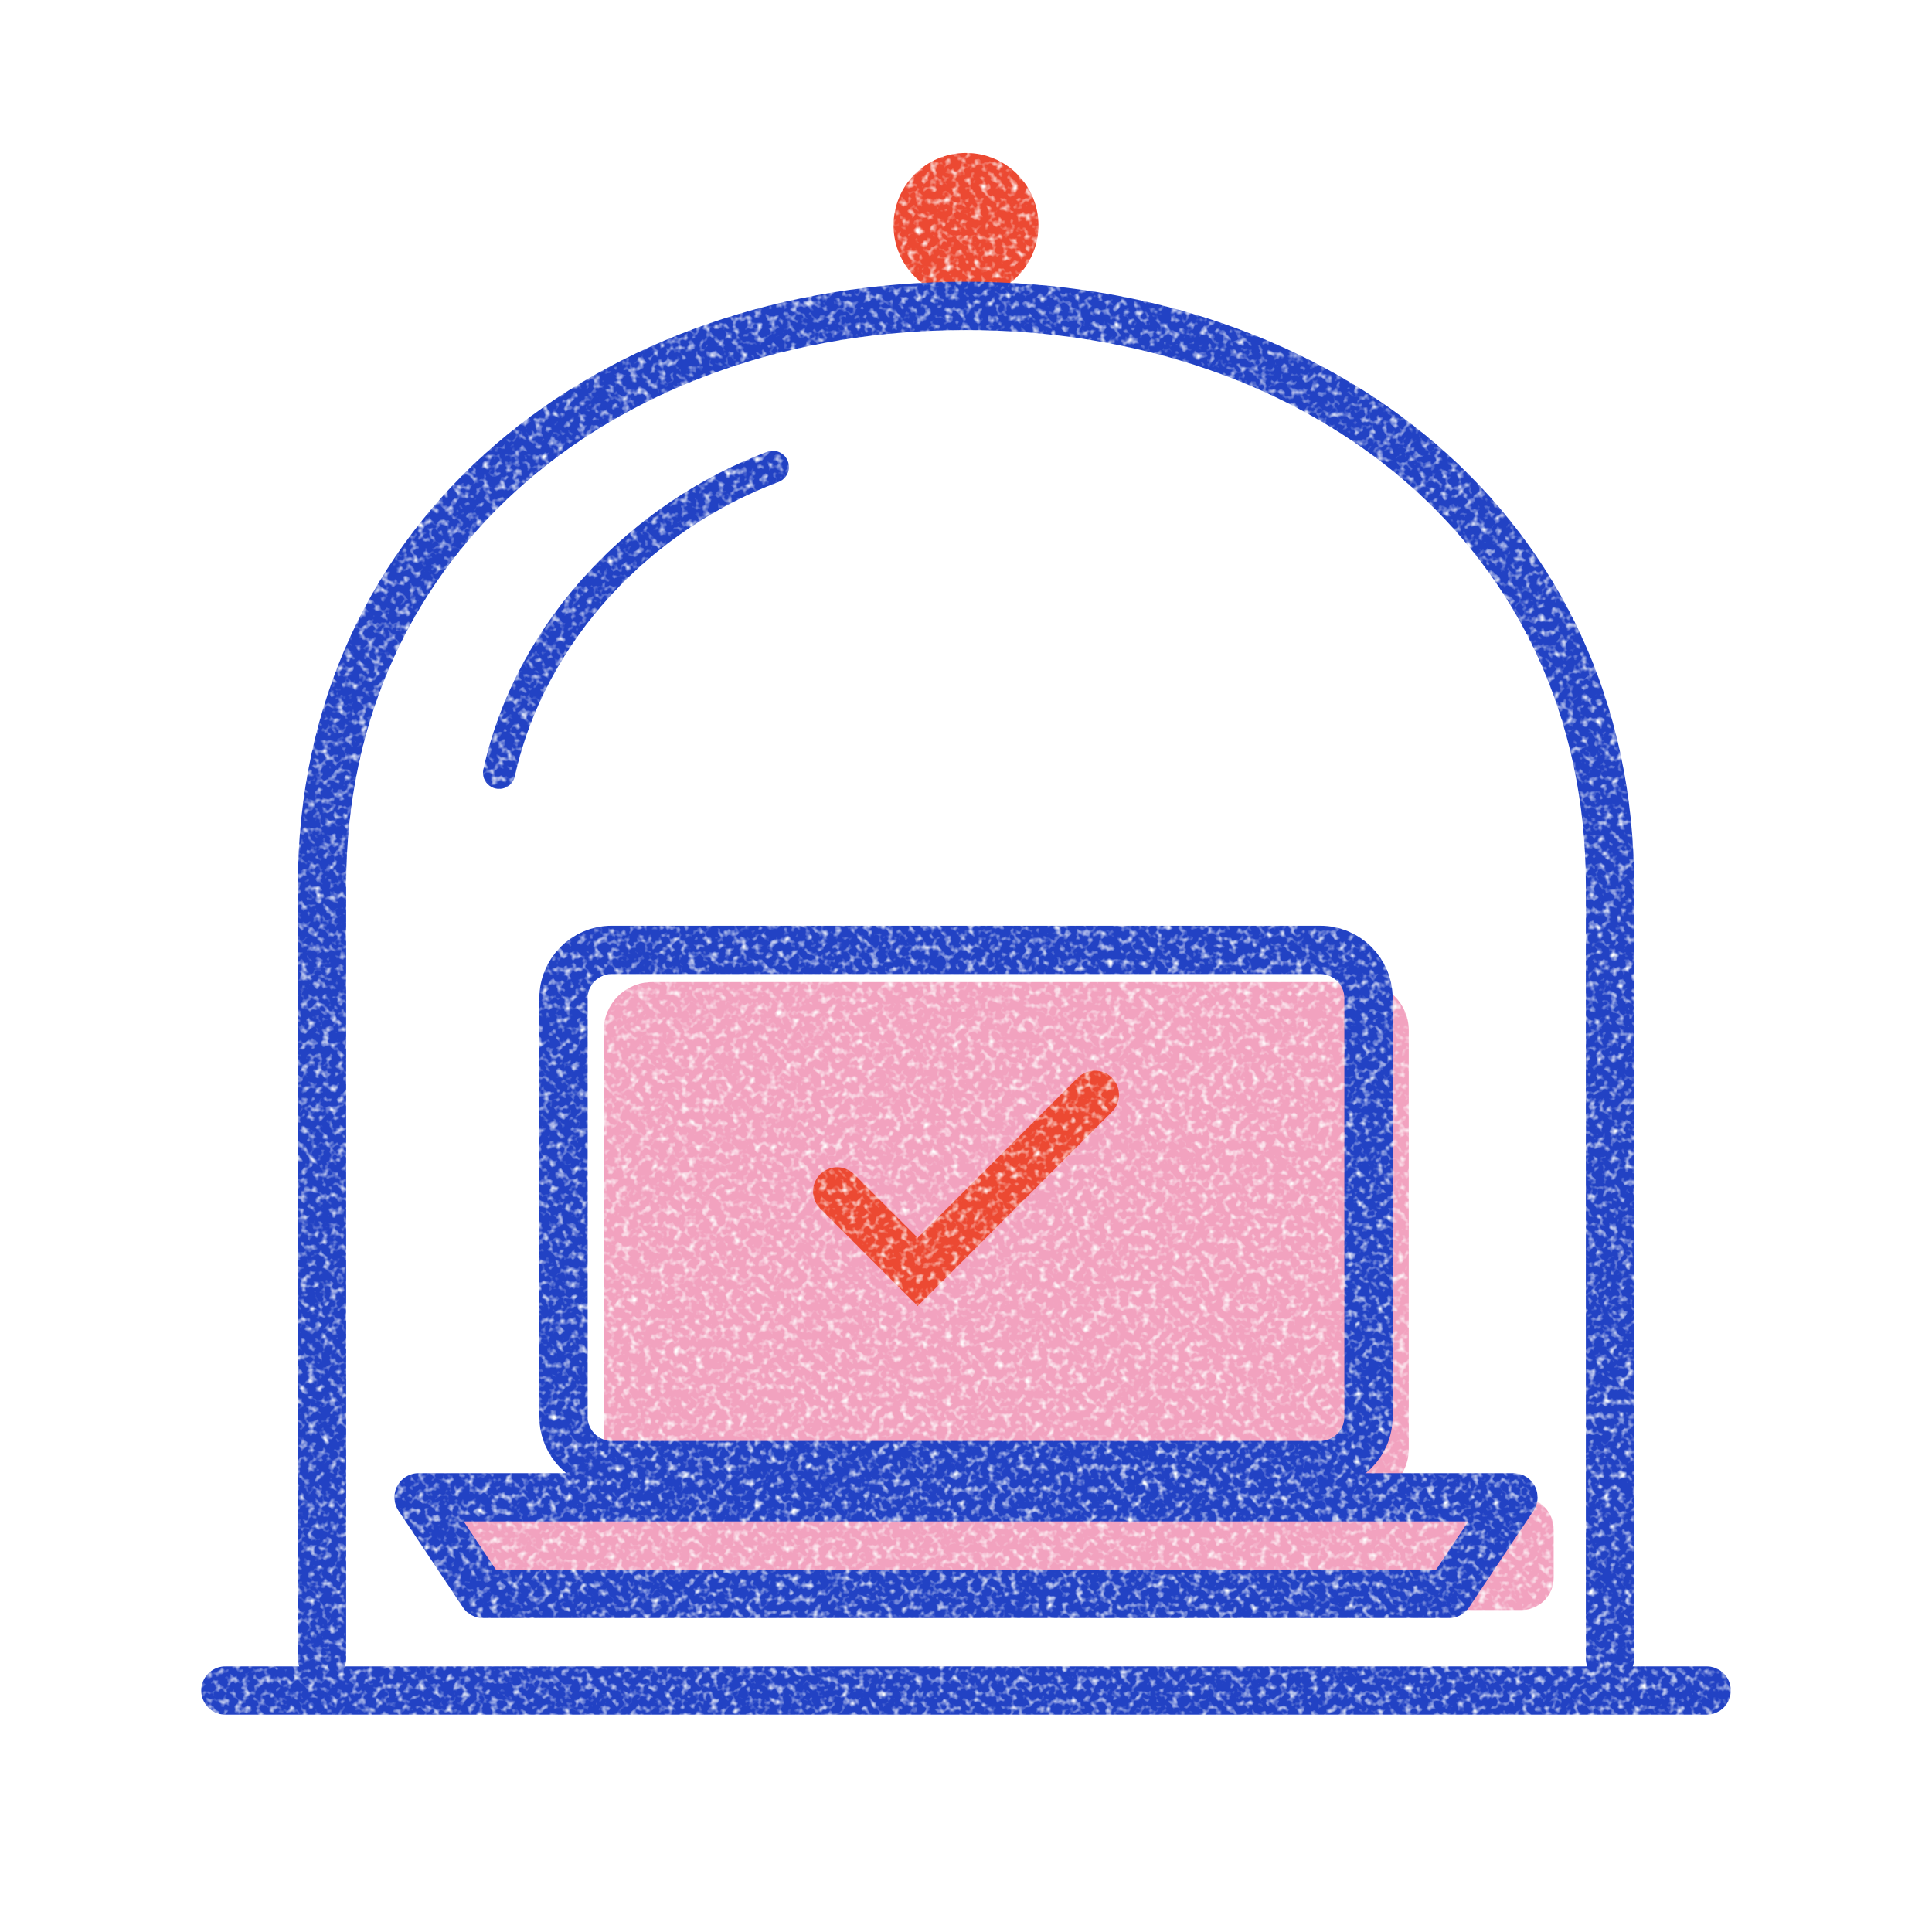
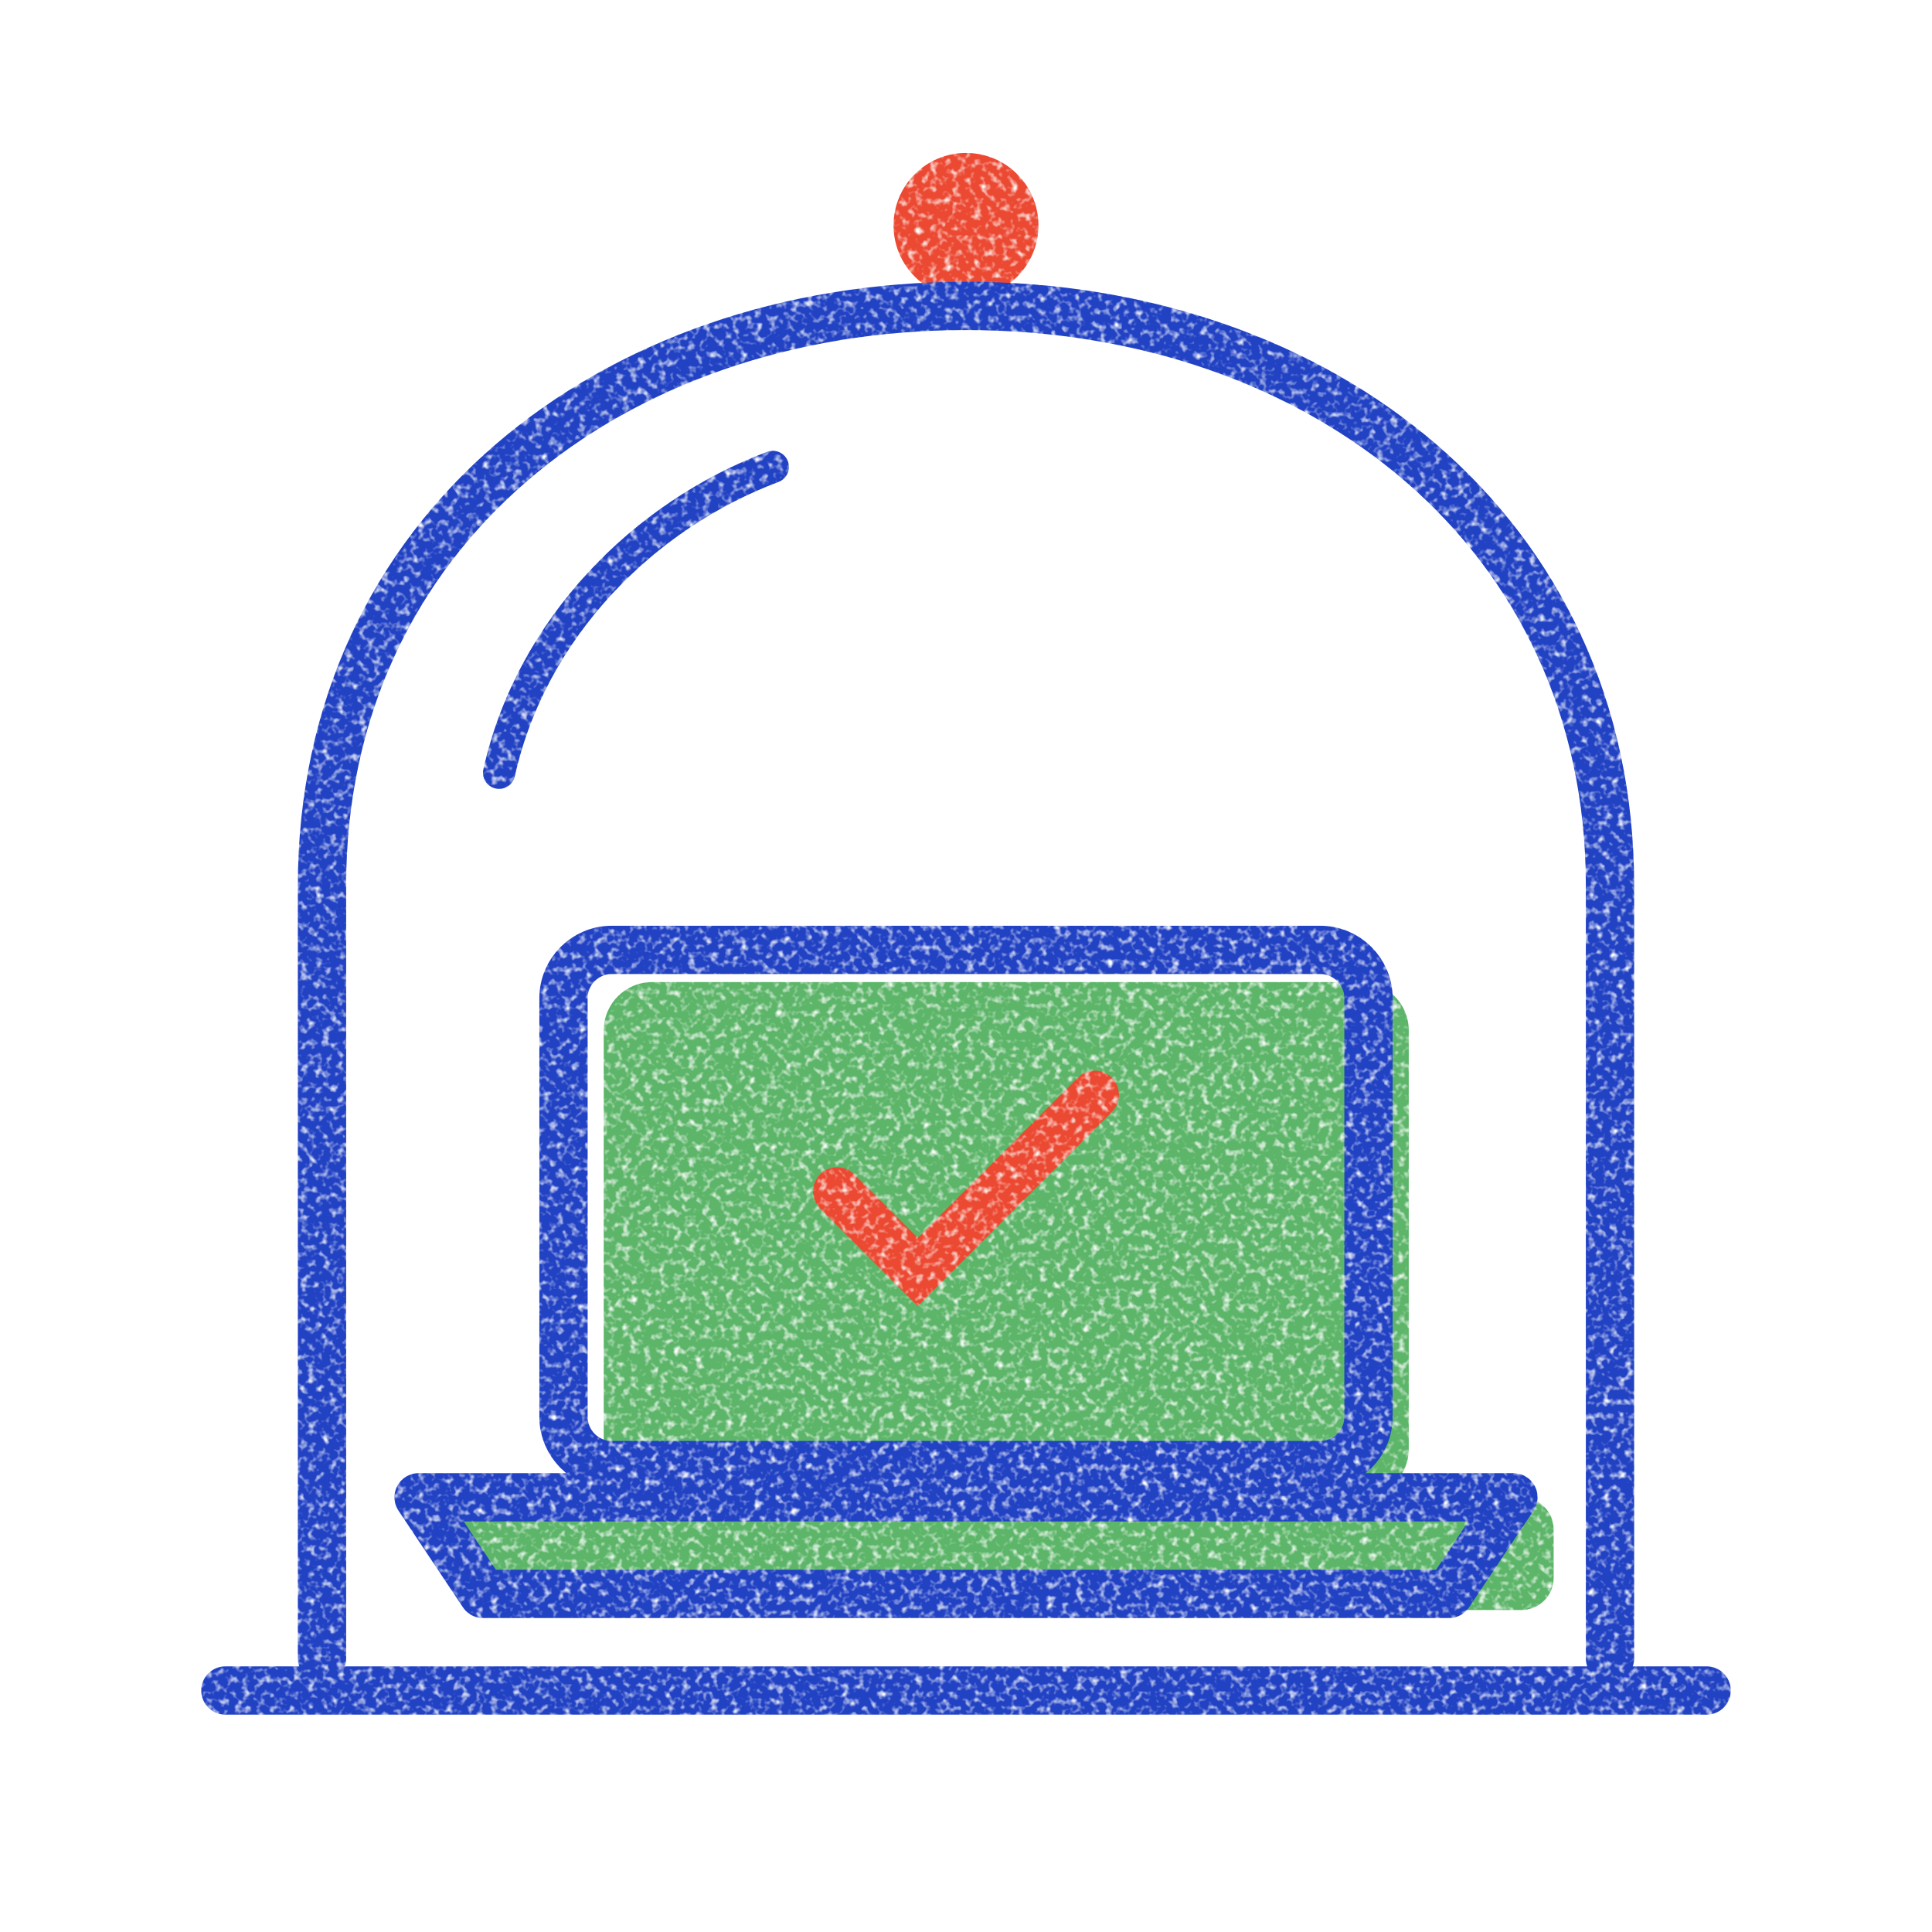
<svg xmlns="http://www.w3.org/2000/svg" viewBox="0 0 240 240" role="img" aria-labelledby="t">
  <defs>
    <filter id="grain" filterUnits="userSpaceOnUse" x="0" y="0" width="240" height="240">
      <feTurbulence type="fractalNoise" baseFrequency="1.1" numOctaves="2" seed="7" result="n" />
      <feColorMatrix in="n" type="matrix" values="0 0 0 0 0  0 0 0 0 0  0 0 0 0 0  -2.6 0 0 0 2.3" result="speck" />
      <feComposite in="SourceGraphic" in2="speck" operator="in" />
    </filter>
  </defs>
  <g filter="url(#grain)">
-     <g fill="#F2A2BF" transform="translate(5 4)">
+     <g fill="#5CB567" transform="translate(5 4)">
      <rect x="70" y="118" width="100" height="64" rx="6" />
      <rect x="52" y="182" width="136" height="14" rx="4" />
    </g>
    <g fill="#EC4A32" stroke="#EC4A32" stroke-width="5" stroke-linecap="round">
      <circle cx="120" cy="28" r="9" stroke="none" />
      <path d="M104 148 L114 158 L136 136" fill="none" stroke-width="6" />
    </g>
    <g fill="none" stroke="#2443C4" stroke-width="6" stroke-linecap="round" stroke-linejoin="round">
      <path d="M40 206 V110 C40 66 76 38 120 38 C164 38 200 66 200 110 V206" />
      <path d="M28 210 H212" />
      <path d="M62 96 C66 78 80 64 96 58" stroke-width="4" />
      <rect x="70" y="118" width="100" height="64" rx="6" />
      <path d="M52 186 H188 L180 198 H60 Z" />
    </g>
  </g>
</svg>
